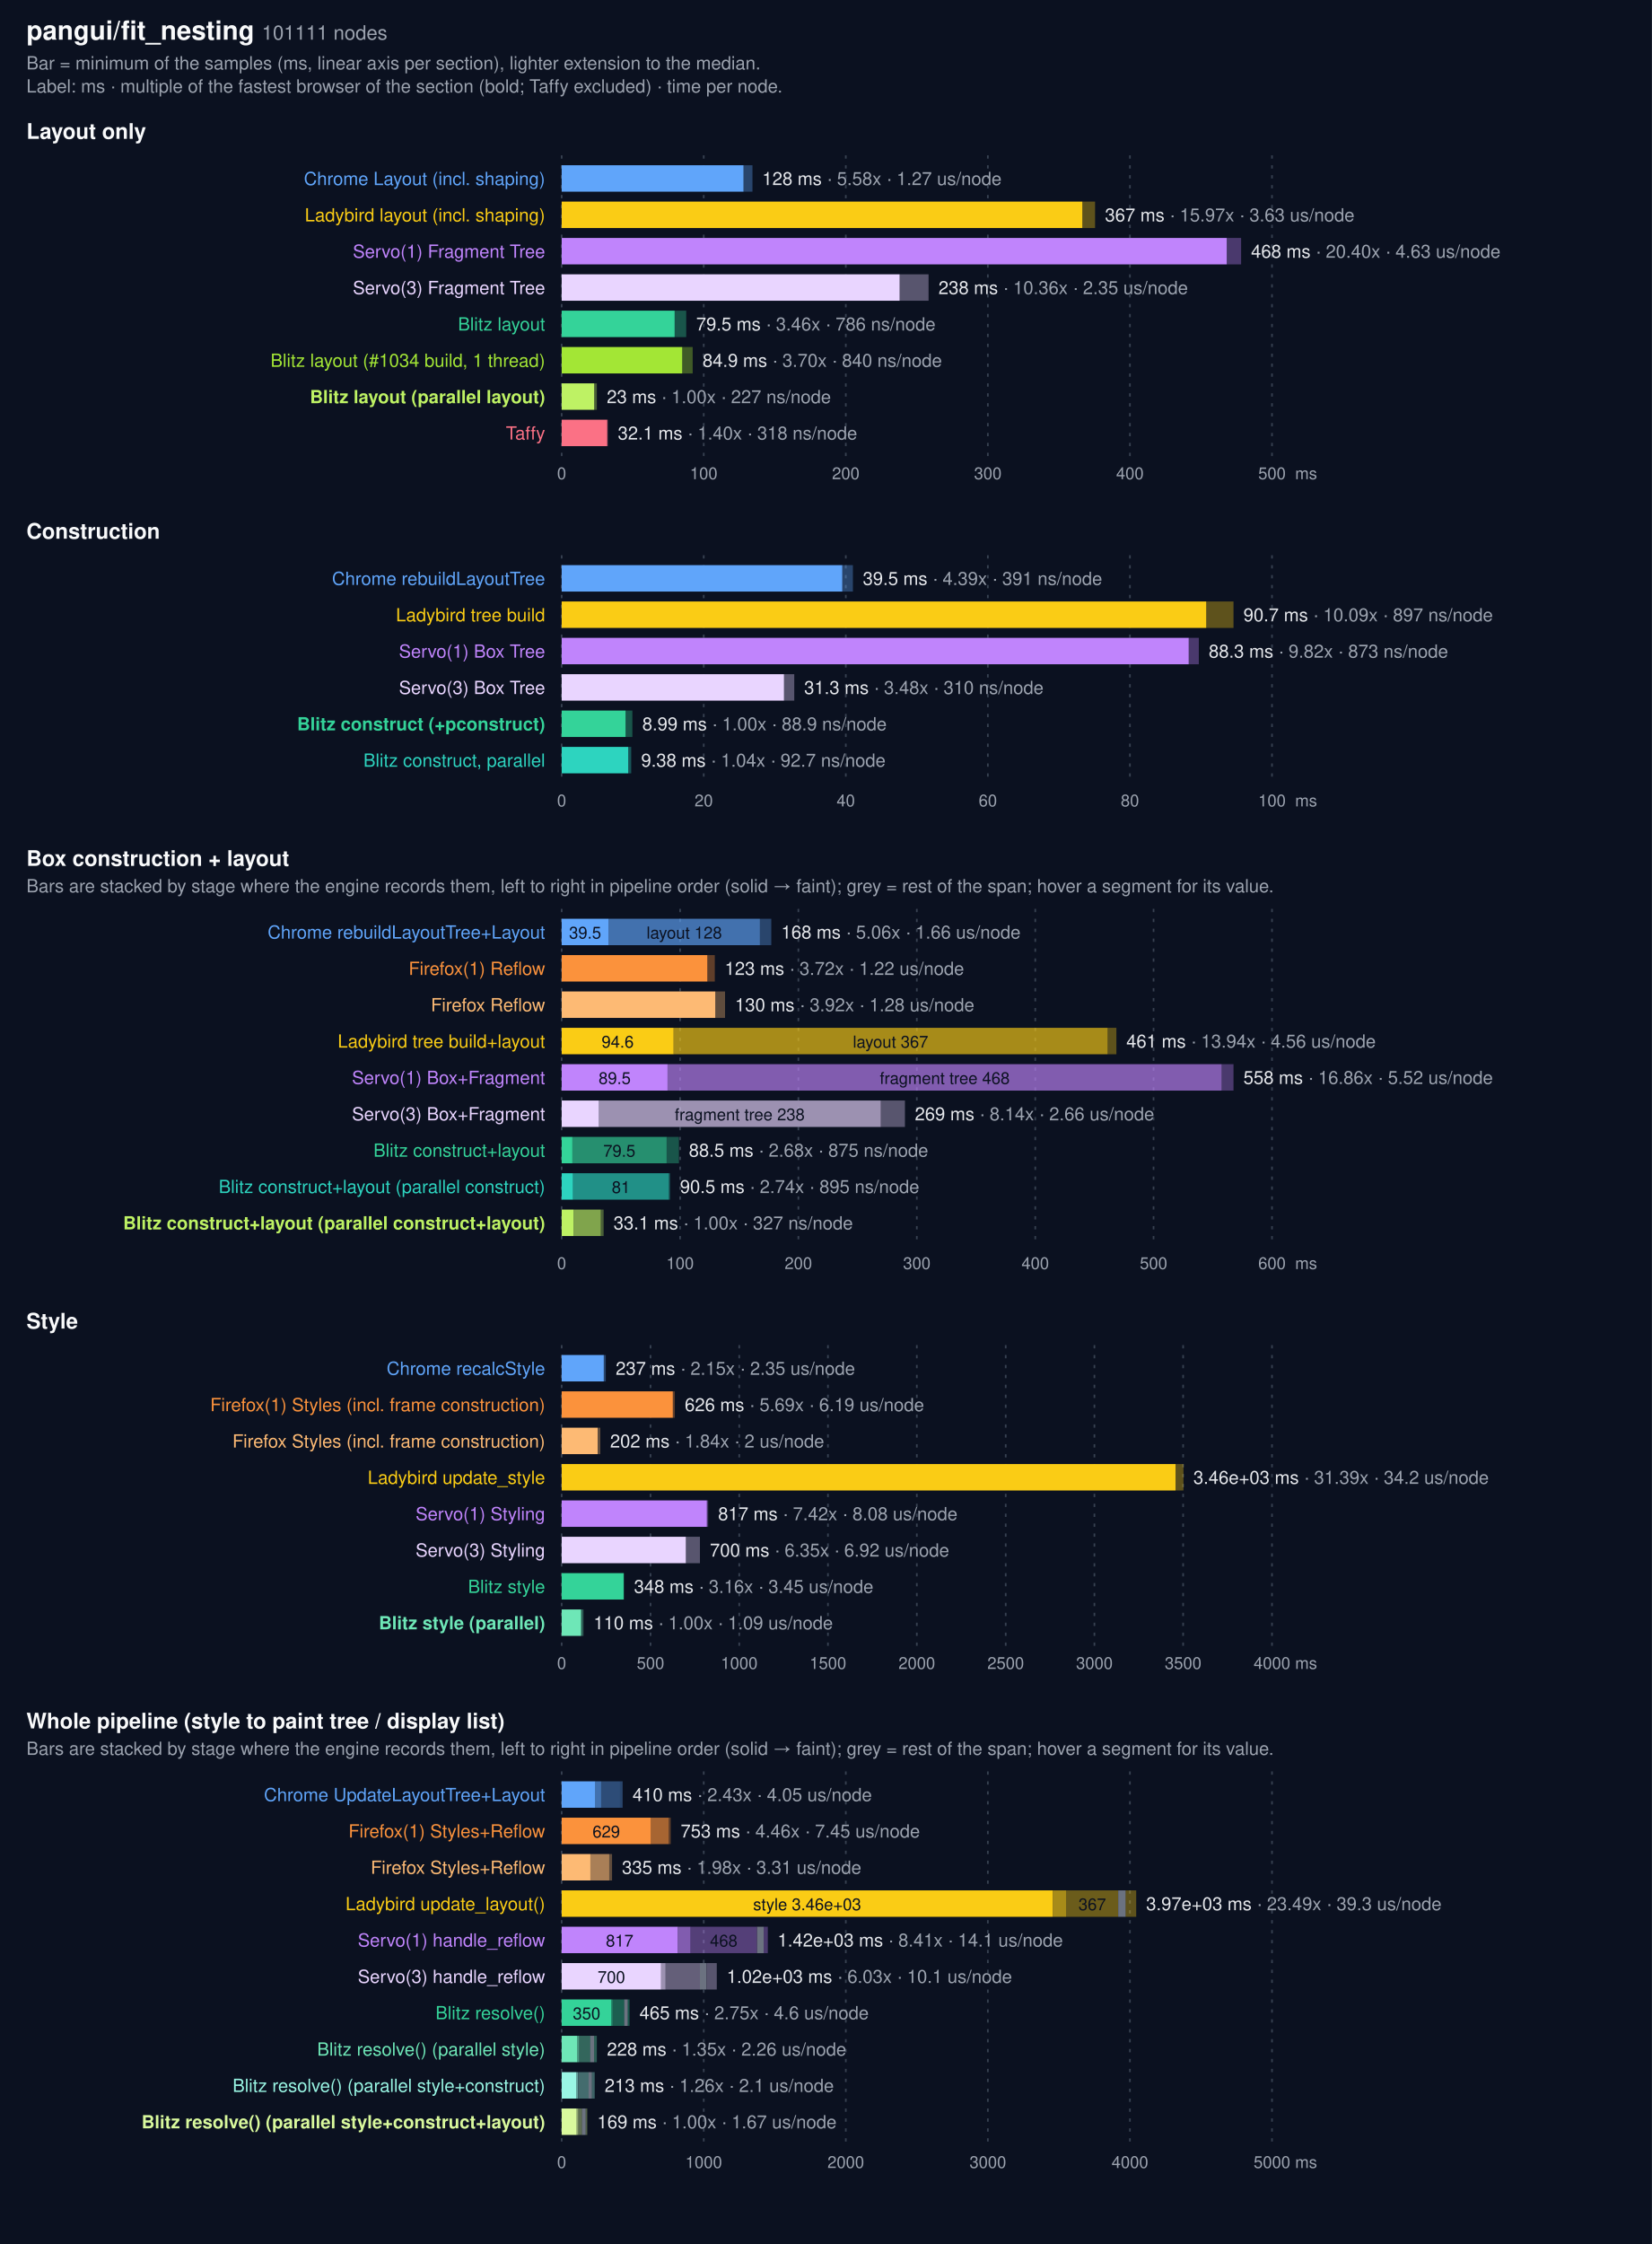
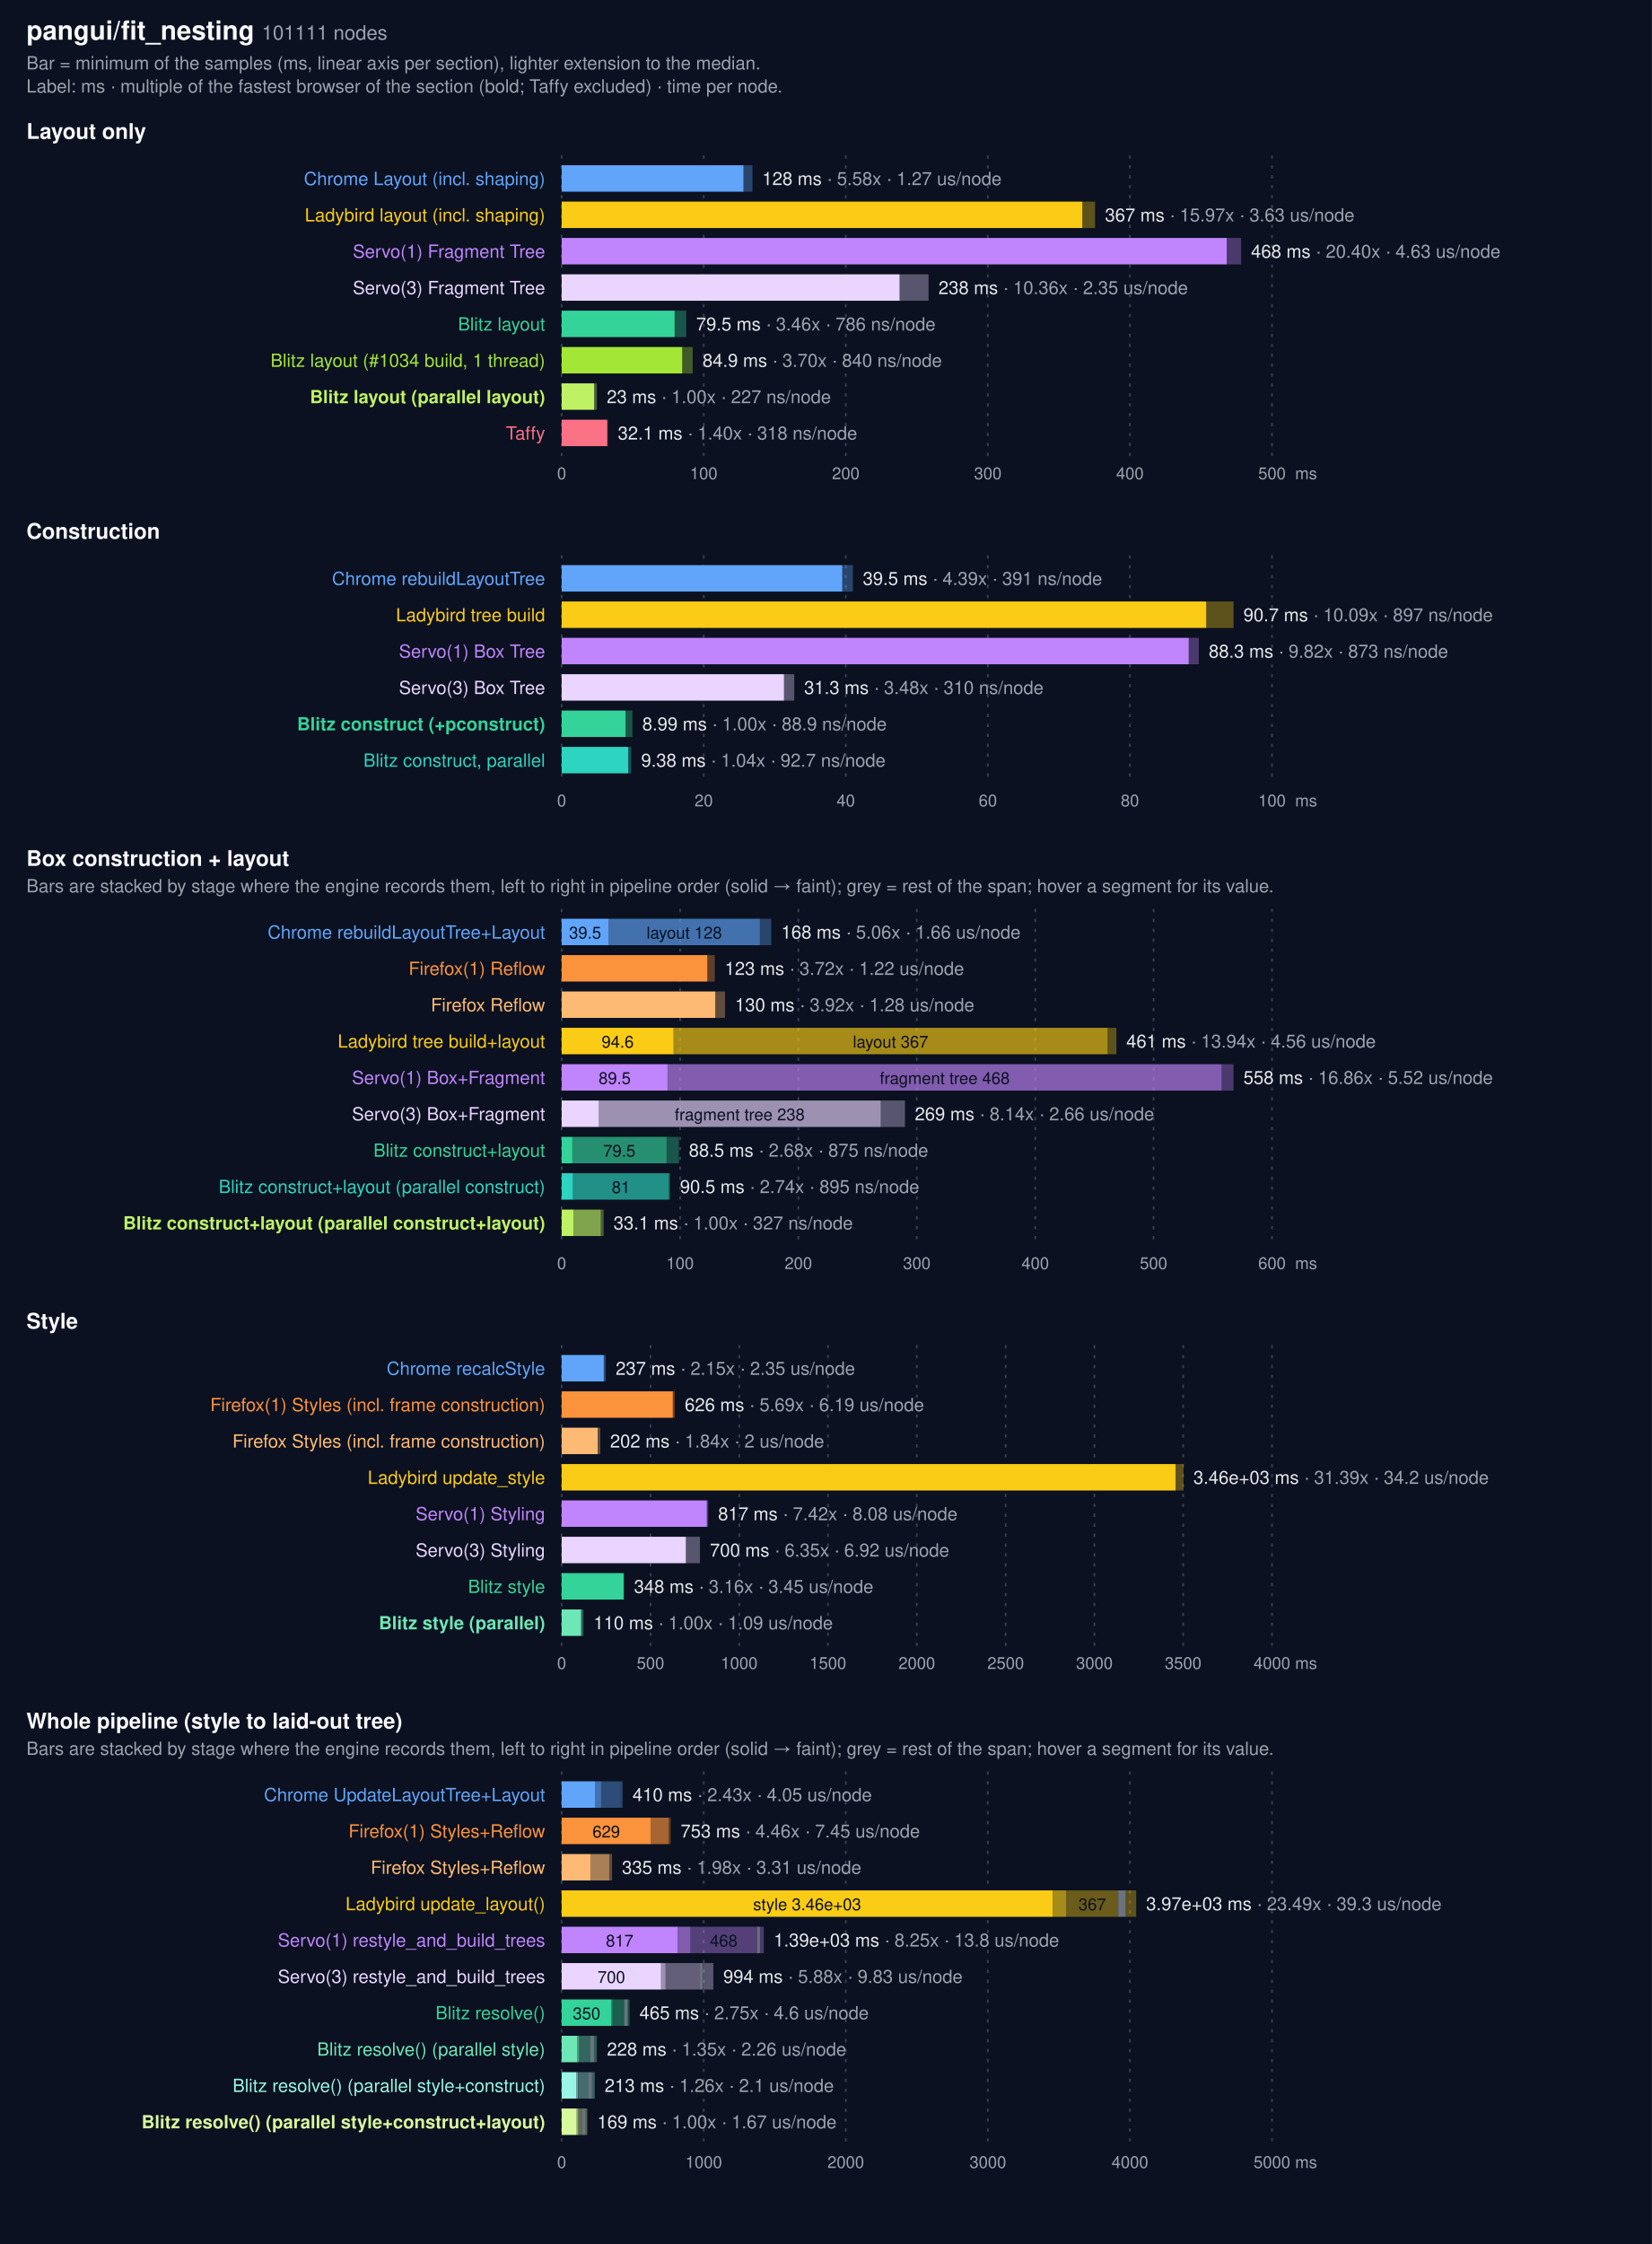
<svg xmlns="http://www.w3.org/2000/svg" width="1000" height="1358" viewBox="0 0 1000 1358" font-family="system-ui, -apple-system, Segoe UI, Helvetica, Arial, sans-serif">
  <rect width="1000" height="1358" fill="#0b1120" />
  <text x="16" y="24" fill="#f9fafb" font-size="16" font-weight="600">pangui/fit_nesting <tspan fill="#9ca3af" font-size="12" font-weight="400">101111 nodes</tspan>
  </text>
  <text x="16" y="42" fill="#9ca3af" font-size="11">Bar = minimum of the samples (ms, linear axis per section), lighter extension to the median.</text>
  <text x="16" y="56" fill="#9ca3af" font-size="11">Label: ms · multiple of the fastest browser of the section (bold; Taffy excluded) · time per node.</text>
  <text x="16" y="84" fill="#f9fafb" font-size="13" font-weight="600">Layout only</text>
  <line x1="340.0" x2="340.0" y1="94" y2="276" stroke="#374151" stroke-dasharray="2 4" />
  <text x="340.0" y="290" fill="#9ca3af" font-size="10" text-anchor="middle">0</text>
  <line x1="426.0" x2="426.0" y1="94" y2="276" stroke="#374151" stroke-dasharray="2 4" />
  <text x="426.0" y="290" fill="#9ca3af" font-size="10" text-anchor="middle">100</text>
  <line x1="512.0" x2="512.0" y1="94" y2="276" stroke="#374151" stroke-dasharray="2 4" />
  <text x="512.0" y="290" fill="#9ca3af" font-size="10" text-anchor="middle">200</text>
  <line x1="598.0" x2="598.0" y1="94" y2="276" stroke="#374151" stroke-dasharray="2 4" />
  <text x="598.0" y="290" fill="#9ca3af" font-size="10" text-anchor="middle">300</text>
  <line x1="684.0" x2="684.0" y1="94" y2="276" stroke="#374151" stroke-dasharray="2 4" />
  <text x="684.0" y="290" fill="#9ca3af" font-size="10" text-anchor="middle">400</text>
  <line x1="770.0" x2="770.0" y1="94" y2="276" stroke="#374151" stroke-dasharray="2 4" />
  <text x="770.0" y="290" fill="#9ca3af" font-size="10" text-anchor="middle">500</text>
  <text x="784" y="290" fill="#9ca3af" font-size="10">ms</text>
  <text x="330" y="112" fill="#60a5fa" font-size="11" text-anchor="end">Chrome Layout (incl. shaping)</text>
  <rect x="340" y="100" width="110.1" height="16" fill="#60a5fa" />
  <rect x="450.1" y="100" width="5.4" height="16" fill="#60a5fa" opacity="0.35" />
  <text x="461.4" y="112" fill="#e5e7eb" font-size="11">128 ms <tspan fill="#9ca3af">· 5.58x · 1.27 us/node</tspan>
  </text>
  <text x="330" y="134" fill="#facc15" font-size="11" text-anchor="end">Ladybird layout (incl. shaping)</text>
  <rect x="340" y="122" width="315.2" height="16" fill="#facc15" />
  <rect x="655.2" y="122" width="7.7" height="16" fill="#facc15" opacity="0.35" />
  <text x="668.9" y="134" fill="#e5e7eb" font-size="11">367 ms <tspan fill="#9ca3af">· 15.97x · 3.63 us/node</tspan>
  </text>
  <text x="330" y="156" fill="#c084fc" font-size="11" text-anchor="end">Servo(1) Fragment Tree</text>
  <rect x="340" y="144" width="402.6" height="16" fill="#c084fc" />
  <rect x="742.6" y="144" width="8.7" height="16" fill="#c084fc" opacity="0.35" />
  <text x="757.3" y="156" fill="#e5e7eb" font-size="11">468 ms <tspan fill="#9ca3af">· 20.40x · 4.63 us/node</tspan>
  </text>
  <text x="330" y="178" fill="#e9d5ff" font-size="11" text-anchor="end">Servo(3) Fragment Tree</text>
  <rect x="340" y="166" width="204.6" height="16" fill="#e9d5ff" />
  <rect x="544.6" y="166" width="17.5" height="16" fill="#e9d5ff" opacity="0.35" />
  <text x="568.1" y="178" fill="#e5e7eb" font-size="11">238 ms <tspan fill="#9ca3af">· 10.36x · 2.35 us/node</tspan>
  </text>
  <text x="330" y="200" fill="#34d399" font-size="11" text-anchor="end">Blitz layout</text>
  <rect x="340" y="188" width="68.4" height="16" fill="#34d399" />
  <rect x="408.4" y="188" width="7.0" height="16" fill="#34d399" opacity="0.35" />
  <text x="421.4" y="200" fill="#e5e7eb" font-size="11">79.5 ms <tspan fill="#9ca3af">· 3.46x · 786 ns/node</tspan>
  </text>
  <text x="330" y="222" fill="#a3e635" font-size="11" text-anchor="end">Blitz layout (#1034 build, 1 thread)</text>
  <rect x="340" y="210" width="73.0" height="16" fill="#a3e635" />
  <rect x="413.0" y="210" width="6.3" height="16" fill="#a3e635" opacity="0.35" />
  <text x="425.3" y="222" fill="#e5e7eb" font-size="11">84.9 ms <tspan fill="#9ca3af">· 3.70x · 840 ns/node</tspan>
  </text>
  <text x="330" y="244" fill="#bef264" font-size="11" text-anchor="end" font-weight="700">Blitz layout (parallel layout)</text>
  <rect x="340" y="232" width="19.7" height="16" fill="#bef264" />
  <rect x="359.7" y="232" width="1.6" height="16" fill="#bef264" opacity="0.35" />
  <text x="367.3" y="244" fill="#e5e7eb" font-size="11">23 ms <tspan fill="#9ca3af">· 1.00x · 227 ns/node</tspan>
  </text>
  <text x="330" y="266" fill="#fb7185" font-size="11" text-anchor="end">Taffy</text>
  <rect x="340" y="254" width="27.6" height="16" fill="#fb7185" />
  <rect x="367.6" y="254" width="0.4" height="16" fill="#fb7185" opacity="0.35" />
  <text x="374.0" y="266" fill="#e5e7eb" font-size="11">32.1 ms <tspan fill="#9ca3af">· 1.40x · 318 ns/node</tspan>
  </text>
  <text x="16" y="326" fill="#f9fafb" font-size="13" font-weight="600">Construction</text>
  <line x1="340.0" x2="340.0" y1="336" y2="474" stroke="#374151" stroke-dasharray="2 4" />
  <text x="340.0" y="488" fill="#9ca3af" font-size="10" text-anchor="middle">0</text>
  <line x1="426.0" x2="426.0" y1="336" y2="474" stroke="#374151" stroke-dasharray="2 4" />
  <text x="426.0" y="488" fill="#9ca3af" font-size="10" text-anchor="middle">20</text>
  <line x1="512.0" x2="512.0" y1="336" y2="474" stroke="#374151" stroke-dasharray="2 4" />
  <text x="512.0" y="488" fill="#9ca3af" font-size="10" text-anchor="middle">40</text>
  <line x1="598.0" x2="598.0" y1="336" y2="474" stroke="#374151" stroke-dasharray="2 4" />
  <text x="598.0" y="488" fill="#9ca3af" font-size="10" text-anchor="middle">60</text>
  <line x1="684.0" x2="684.0" y1="336" y2="474" stroke="#374151" stroke-dasharray="2 4" />
  <text x="684.0" y="488" fill="#9ca3af" font-size="10" text-anchor="middle">80</text>
  <line x1="770.0" x2="770.0" y1="336" y2="474" stroke="#374151" stroke-dasharray="2 4" />
  <text x="770.0" y="488" fill="#9ca3af" font-size="10" text-anchor="middle">100</text>
  <text x="784" y="488" fill="#9ca3af" font-size="10">ms</text>
  <text x="330" y="354" fill="#60a5fa" font-size="11" text-anchor="end">Chrome rebuildLayoutTree</text>
  <rect x="340" y="342" width="169.9" height="16" fill="#60a5fa" />
  <rect x="509.9" y="342" width="6.4" height="16" fill="#60a5fa" opacity="0.35" />
  <text x="522.3" y="354" fill="#e5e7eb" font-size="11">39.5 ms <tspan fill="#9ca3af">· 4.39x · 391 ns/node</tspan>
  </text>
  <text x="330" y="376" fill="#facc15" font-size="11" text-anchor="end">Ladybird tree build</text>
  <rect x="340" y="364" width="390.2" height="16" fill="#facc15" />
  <rect x="730.2" y="364" width="16.5" height="16" fill="#facc15" opacity="0.35" />
  <text x="752.7" y="376" fill="#e5e7eb" font-size="11">90.7 ms <tspan fill="#9ca3af">· 10.09x · 897 ns/node</tspan>
  </text>
  <text x="330" y="398" fill="#c084fc" font-size="11" text-anchor="end">Servo(1) Box Tree</text>
  <rect x="340" y="386" width="379.6" height="16" fill="#c084fc" />
  <rect x="719.6" y="386" width="6.1" height="16" fill="#c084fc" opacity="0.35" />
  <text x="731.7" y="398" fill="#e5e7eb" font-size="11">88.3 ms <tspan fill="#9ca3af">· 9.82x · 873 ns/node</tspan>
  </text>
  <text x="330" y="420" fill="#e9d5ff" font-size="11" text-anchor="end">Servo(3) Box Tree</text>
  <rect x="340" y="408" width="134.6" height="16" fill="#e9d5ff" />
  <rect x="474.6" y="408" width="6.2" height="16" fill="#e9d5ff" opacity="0.35" />
  <text x="486.8" y="420" fill="#e5e7eb" font-size="11">31.3 ms <tspan fill="#9ca3af">· 3.48x · 310 ns/node</tspan>
  </text>
  <text x="330" y="442" fill="#34d399" font-size="11" text-anchor="end" font-weight="700">Blitz construct (+pconstruct)</text>
  <rect x="340" y="430" width="38.7" height="16" fill="#34d399" />
  <rect x="378.7" y="430" width="4.1" height="16" fill="#34d399" opacity="0.35" />
  <text x="388.8" y="442" fill="#e5e7eb" font-size="11">8.99 ms <tspan fill="#9ca3af">· 1.00x · 88.9 ns/node</tspan>
  </text>
  <text x="330" y="464" fill="#2dd4bf" font-size="11" text-anchor="end">Blitz construct, parallel</text>
  <rect x="340" y="452" width="40.3" height="16" fill="#2dd4bf" />
  <rect x="380.3" y="452" width="1.8" height="16" fill="#2dd4bf" opacity="0.35" />
  <text x="388.1" y="464" fill="#e5e7eb" font-size="11">9.38 ms <tspan fill="#9ca3af">· 1.04x · 92.7 ns/node</tspan>
  </text>
  <text x="16" y="524" fill="#f9fafb" font-size="13" font-weight="600">Box construction + layout</text>
  <text x="16" y="540" fill="#9ca3af" font-size="11">Bars are stacked by stage where the engine records them, left to right in pipeline order (solid → faint); grey = rest of the span; hover a segment for its value.</text>
  <line x1="340.0" x2="340.0" y1="550" y2="754" stroke="#374151" stroke-dasharray="2 4" />
  <text x="340.0" y="768" fill="#9ca3af" font-size="10" text-anchor="middle">0</text>
  <line x1="411.7" x2="411.7" y1="550" y2="754" stroke="#374151" stroke-dasharray="2 4" />
  <text x="411.7" y="768" fill="#9ca3af" font-size="10" text-anchor="middle">100</text>
  <line x1="483.3" x2="483.3" y1="550" y2="754" stroke="#374151" stroke-dasharray="2 4" />
  <text x="483.3" y="768" fill="#9ca3af" font-size="10" text-anchor="middle">200</text>
  <line x1="555.0" x2="555.0" y1="550" y2="754" stroke="#374151" stroke-dasharray="2 4" />
  <text x="555.0" y="768" fill="#9ca3af" font-size="10" text-anchor="middle">300</text>
  <line x1="626.7" x2="626.7" y1="550" y2="754" stroke="#374151" stroke-dasharray="2 4" />
  <text x="626.7" y="768" fill="#9ca3af" font-size="10" text-anchor="middle">400</text>
  <line x1="698.3" x2="698.3" y1="550" y2="754" stroke="#374151" stroke-dasharray="2 4" />
  <text x="698.3" y="768" fill="#9ca3af" font-size="10" text-anchor="middle">500</text>
  <line x1="770.0" x2="770.0" y1="550" y2="754" stroke="#374151" stroke-dasharray="2 4" />
  <text x="770.0" y="768" fill="#9ca3af" font-size="10" text-anchor="middle">600</text>
  <text x="784" y="768" fill="#9ca3af" font-size="10">ms</text>
  <text x="330" y="568" fill="#60a5fa" font-size="11" text-anchor="end">Chrome rebuildLayoutTree+Layout</text>
  <rect x="340.0" y="556" width="28.3" height="16" fill="#60a5fa" opacity="1.0" />
  <text x="354.2" y="568" fill="#0b1120" font-size="10" text-anchor="middle">39.5</text>
  <rect x="368.3" y="556" width="91.7" height="16" fill="#60a5fa" opacity="0.65" />
  <text x="414.2" y="568" fill="#0b1120" font-size="10" text-anchor="middle">layout 128</text>
  <rect x="460.0" y="556" width="6.9" height="16" fill="#60a5fa" opacity="0.35" />
  <text x="472.9" y="568" fill="#e5e7eb" font-size="11">168 ms <tspan fill="#9ca3af">· 5.06x · 1.66 us/node</tspan>
  </text>
  <text x="330" y="590" fill="#fb923c" font-size="11" text-anchor="end">Firefox(1) Reflow</text>
  <rect x="340" y="578" width="88.2" height="16" fill="#fb923c" />
  <rect x="428.2" y="578" width="4.5" height="16" fill="#fb923c" opacity="0.35" />
  <text x="438.7" y="590" fill="#e5e7eb" font-size="11">123 ms <tspan fill="#9ca3af">· 3.72x · 1.22 us/node</tspan>
  </text>
  <text x="330" y="612" fill="#fdba74" font-size="11" text-anchor="end">Firefox Reflow</text>
  <rect x="340" y="600" width="93.0" height="16" fill="#fdba74" />
  <rect x="433.0" y="600" width="5.9" height="16" fill="#fdba74" opacity="0.35" />
  <text x="444.9" y="612" fill="#e5e7eb" font-size="11">130 ms <tspan fill="#9ca3af">· 3.92x · 1.28 us/node</tspan>
  </text>
  <text x="330" y="634" fill="#facc15" font-size="11" text-anchor="end">Ladybird tree build+layout</text>
  <rect x="340.0" y="622" width="67.8" height="16" fill="#facc15" opacity="1.0" />
  <text x="373.9" y="634" fill="#0b1120" font-size="10" text-anchor="middle">94.6</text>
  <rect x="407.8" y="622" width="262.7" height="16" fill="#facc15" opacity="0.65" />
  <text x="539.1" y="634" fill="#0b1120" font-size="10" text-anchor="middle">layout 367</text>
  <rect x="670.5" y="622" width="5.3" height="16" fill="#facc15" opacity="0.35" />
  <text x="681.8" y="634" fill="#e5e7eb" font-size="11">461 ms <tspan fill="#9ca3af">· 13.94x · 4.56 us/node</tspan>
  </text>
  <text x="330" y="656" fill="#c084fc" font-size="11" text-anchor="end">Servo(1) Box+Fragment</text>
  <rect x="340.0" y="644" width="64.1" height="16" fill="#c084fc" opacity="1.0" />
  <text x="372.1" y="656" fill="#0b1120" font-size="10" text-anchor="middle">89.5</text>
  <rect x="404.1" y="644" width="335.5" height="16" fill="#c084fc" opacity="0.65" />
  <text x="571.9" y="656" fill="#0b1120" font-size="10" text-anchor="middle">fragment tree 468</text>
  <rect x="739.7" y="644" width="7.0" height="16" fill="#c084fc" opacity="0.35" />
  <text x="752.7" y="656" fill="#e5e7eb" font-size="11">558 ms <tspan fill="#9ca3af">· 16.86x · 5.52 us/node</tspan>
  </text>
  <text x="330" y="678" fill="#e9d5ff" font-size="11" text-anchor="end">Servo(3) Box+Fragment</text>
  <rect x="340.0" y="666" width="22.6" height="16" fill="#e9d5ff" opacity="1.0" />
  <rect x="362.6" y="666" width="170.5" height="16" fill="#e9d5ff" opacity="0.65" />
  <text x="447.8" y="678" fill="#0b1120" font-size="10" text-anchor="middle">fragment tree 238</text>
  <rect x="533.0" y="666" width="0.0" height="16" fill="#6b7280" opacity="1.0" />
  <rect x="533.0" y="666" width="14.8" height="16" fill="#e9d5ff" opacity="0.35" />
  <text x="553.8" y="678" fill="#e5e7eb" font-size="11">269 ms <tspan fill="#9ca3af">· 8.14x · 2.66 us/node</tspan>
  </text>
  <text x="330" y="700" fill="#34d399" font-size="11" text-anchor="end">Blitz construct+layout</text>
  <rect x="340.0" y="688" width="6.5" height="16" fill="#34d399" opacity="1.0" />
  <rect x="346.5" y="688" width="57.0" height="16" fill="#34d399" opacity="0.65" />
  <text x="374.9" y="700" fill="#0b1120" font-size="10" text-anchor="middle">79.5</text>
  <rect x="403.4" y="688" width="7.6" height="16" fill="#34d399" opacity="0.35" />
  <text x="417.0" y="700" fill="#e5e7eb" font-size="11">88.5 ms <tspan fill="#9ca3af">· 2.68x · 875 ns/node</tspan>
  </text>
  <text x="330" y="722" fill="#2dd4bf" font-size="11" text-anchor="end">Blitz construct+layout (parallel construct)</text>
  <rect x="340.0" y="710" width="6.9" height="16" fill="#2dd4bf" opacity="1.0" />
  <rect x="346.9" y="710" width="58.0" height="16" fill="#2dd4bf" opacity="0.65" />
  <text x="375.9" y="722" fill="#0b1120" font-size="10" text-anchor="middle">81</text>
  <rect x="404.9" y="710" width="0.7" height="16" fill="#2dd4bf" opacity="0.35" />
  <text x="411.6" y="722" fill="#e5e7eb" font-size="11">90.5 ms <tspan fill="#9ca3af">· 2.74x · 895 ns/node</tspan>
  </text>
  <text x="330" y="744" fill="#bef264" font-size="11" text-anchor="end" font-weight="700">Blitz construct+layout (parallel construct+layout)</text>
  <rect x="340.0" y="732" width="7.3" height="16" fill="#bef264" opacity="1.0" />
  <rect x="347.3" y="732" width="16.4" height="16" fill="#bef264" opacity="0.65" />
  <rect x="363.7" y="732" width="1.7" height="16" fill="#bef264" opacity="0.35" />
  <text x="371.4" y="744" fill="#e5e7eb" font-size="11">33.1 ms <tspan fill="#9ca3af">· 1.00x · 327 ns/node</tspan>
  </text>
  <text x="16" y="804" fill="#f9fafb" font-size="13" font-weight="600">Style</text>
  <line x1="340.0" x2="340.0" y1="814" y2="996" stroke="#374151" stroke-dasharray="2 4" />
  <text x="340.0" y="1010" fill="#9ca3af" font-size="10" text-anchor="middle">0</text>
  <line x1="393.8" x2="393.8" y1="814" y2="996" stroke="#374151" stroke-dasharray="2 4" />
  <text x="393.8" y="1010" fill="#9ca3af" font-size="10" text-anchor="middle">500</text>
  <line x1="447.5" x2="447.5" y1="814" y2="996" stroke="#374151" stroke-dasharray="2 4" />
  <text x="447.5" y="1010" fill="#9ca3af" font-size="10" text-anchor="middle">1000</text>
  <line x1="501.2" x2="501.2" y1="814" y2="996" stroke="#374151" stroke-dasharray="2 4" />
  <text x="501.2" y="1010" fill="#9ca3af" font-size="10" text-anchor="middle">1500</text>
  <line x1="555.0" x2="555.0" y1="814" y2="996" stroke="#374151" stroke-dasharray="2 4" />
  <text x="555.0" y="1010" fill="#9ca3af" font-size="10" text-anchor="middle">2000</text>
  <line x1="608.8" x2="608.8" y1="814" y2="996" stroke="#374151" stroke-dasharray="2 4" />
  <text x="608.8" y="1010" fill="#9ca3af" font-size="10" text-anchor="middle">2500</text>
  <line x1="662.5" x2="662.5" y1="814" y2="996" stroke="#374151" stroke-dasharray="2 4" />
  <text x="662.5" y="1010" fill="#9ca3af" font-size="10" text-anchor="middle">3000</text>
  <line x1="716.2" x2="716.2" y1="814" y2="996" stroke="#374151" stroke-dasharray="2 4" />
  <text x="716.2" y="1010" fill="#9ca3af" font-size="10" text-anchor="middle">3500</text>
  <line x1="770.0" x2="770.0" y1="814" y2="996" stroke="#374151" stroke-dasharray="2 4" />
  <text x="770.0" y="1010" fill="#9ca3af" font-size="10" text-anchor="middle">4000</text>
  <text x="784" y="1010" fill="#9ca3af" font-size="10">ms</text>
  <text x="330" y="832" fill="#60a5fa" font-size="11" text-anchor="end">Chrome recalcStyle</text>
  <rect x="340" y="820" width="25.5" height="16" fill="#60a5fa" />
  <rect x="365.5" y="820" width="1.2" height="16" fill="#60a5fa" opacity="0.35" />
  <text x="372.7" y="832" fill="#e5e7eb" font-size="11">237 ms <tspan fill="#9ca3af">· 2.15x · 2.35 us/node</tspan>
  </text>
  <text x="330" y="854" fill="#fb923c" font-size="11" text-anchor="end">Firefox(1) Styles (incl. frame construction)</text>
  <rect x="340" y="842" width="67.3" height="16" fill="#fb923c" />
  <rect x="407.3" y="842" width="1.2" height="16" fill="#fb923c" opacity="0.35" />
  <text x="414.5" y="854" fill="#e5e7eb" font-size="11">626 ms <tspan fill="#9ca3af">· 5.69x · 6.19 us/node</tspan>
  </text>
  <text x="330" y="876" fill="#fdba74" font-size="11" text-anchor="end">Firefox Styles (incl. frame construction)</text>
  <rect x="340" y="864" width="21.8" height="16" fill="#fdba74" />
  <rect x="361.8" y="864" width="1.6" height="16" fill="#fdba74" opacity="0.35" />
  <text x="369.3" y="876" fill="#e5e7eb" font-size="11">202 ms <tspan fill="#9ca3af">· 1.84x · 2 us/node</tspan>
  </text>
  <text x="330" y="898" fill="#facc15" font-size="11" text-anchor="end">Ladybird update_style</text>
  <rect x="340" y="886" width="371.6" height="16" fill="#facc15" />
  <rect x="711.6" y="886" width="4.8" height="16" fill="#facc15" opacity="0.35" />
  <text x="722.4" y="898" fill="#e5e7eb" font-size="11">3.46e+03 ms <tspan fill="#9ca3af">· 31.39x · 34.2 us/node</tspan>
  </text>
  <text x="330" y="920" fill="#c084fc" font-size="11" text-anchor="end">Servo(1) Styling</text>
  <rect x="340" y="908" width="87.9" height="16" fill="#c084fc" />
  <rect x="427.9" y="908" width="0.8" height="16" fill="#c084fc" opacity="0.35" />
  <text x="434.7" y="920" fill="#e5e7eb" font-size="11">817 ms <tspan fill="#9ca3af">· 7.42x · 8.08 us/node</tspan>
  </text>
  <text x="330" y="942" fill="#e9d5ff" font-size="11" text-anchor="end">Servo(3) Styling</text>
  <rect x="340" y="930" width="75.2" height="16" fill="#e9d5ff" />
  <rect x="415.2" y="930" width="8.5" height="16" fill="#e9d5ff" opacity="0.35" />
  <text x="429.7" y="942" fill="#e5e7eb" font-size="11">700 ms <tspan fill="#9ca3af">· 6.35x · 6.92 us/node</tspan>
  </text>
  <text x="330" y="964" fill="#34d399" font-size="11" text-anchor="end">Blitz style</text>
  <rect x="340" y="952" width="37.5" height="16" fill="#34d399" />
  <rect x="377.5" y="952" width="0.3" height="16" fill="#34d399" opacity="0.35" />
  <text x="383.8" y="964" fill="#e5e7eb" font-size="11">348 ms <tspan fill="#9ca3af">· 3.16x · 3.45 us/node</tspan>
  </text>
  <text x="330" y="986" fill="#6ee7b7" font-size="11" text-anchor="end" font-weight="700">Blitz style (parallel)</text>
  <rect x="340" y="974" width="11.8" height="16" fill="#6ee7b7" />
  <rect x="351.8" y="974" width="1.4" height="16" fill="#6ee7b7" opacity="0.35" />
  <text x="359.3" y="986" fill="#e5e7eb" font-size="11">110 ms <tspan fill="#9ca3af">· 1.00x · 1.09 us/node</tspan>
  </text>
-   <text x="16" y="1046" fill="#f9fafb" font-size="13" font-weight="600">Whole pipeline (style to paint tree / display list)</text>
+   <text x="16" y="1046" fill="#f9fafb" font-size="13" font-weight="600">Whole pipeline (style to laid-out tree)</text>
  <text x="16" y="1062" fill="#9ca3af" font-size="11">Bars are stacked by stage where the engine records them, left to right in pipeline order (solid → faint); grey = rest of the span; hover a segment for its value.</text>
  <line x1="340.0" x2="340.0" y1="1072" y2="1298" stroke="#374151" stroke-dasharray="2 4" />
  <text x="340.0" y="1312" fill="#9ca3af" font-size="10" text-anchor="middle">0</text>
  <line x1="426.0" x2="426.0" y1="1072" y2="1298" stroke="#374151" stroke-dasharray="2 4" />
  <text x="426.0" y="1312" fill="#9ca3af" font-size="10" text-anchor="middle">1000</text>
  <line x1="512.0" x2="512.0" y1="1072" y2="1298" stroke="#374151" stroke-dasharray="2 4" />
  <text x="512.0" y="1312" fill="#9ca3af" font-size="10" text-anchor="middle">2000</text>
  <line x1="598.0" x2="598.0" y1="1072" y2="1298" stroke="#374151" stroke-dasharray="2 4" />
  <text x="598.0" y="1312" fill="#9ca3af" font-size="10" text-anchor="middle">3000</text>
  <line x1="684.0" x2="684.0" y1="1072" y2="1298" stroke="#374151" stroke-dasharray="2 4" />
  <text x="684.0" y="1312" fill="#9ca3af" font-size="10" text-anchor="middle">4000</text>
  <line x1="770.0" x2="770.0" y1="1072" y2="1298" stroke="#374151" stroke-dasharray="2 4" />
  <text x="770.0" y="1312" fill="#9ca3af" font-size="10" text-anchor="middle">5000</text>
  <text x="784" y="1312" fill="#9ca3af" font-size="10">ms</text>
  <text x="330" y="1090" fill="#60a5fa" font-size="11" text-anchor="end">Chrome UpdateLayoutTree+Layout</text>
  <rect x="340.0" y="1078" width="20.4" height="16" fill="#60a5fa" opacity="1.0" />
  <rect x="360.4" y="1078" width="3.5" height="16" fill="#60a5fa" opacity="0.65" />
  <rect x="363.9" y="1078" width="11.4" height="16" fill="#60a5fa" opacity="0.4" />
  <rect x="375.3" y="1078" width="0.0" height="16" fill="#6b7280" opacity="1.0" />
  <rect x="375.3" y="1078" width="1.6" height="16" fill="#60a5fa" opacity="0.35" />
  <text x="382.9" y="1090" fill="#e5e7eb" font-size="11">410 ms <tspan fill="#9ca3af">· 2.43x · 4.05 us/node</tspan>
  </text>
  <text x="330" y="1112" fill="#fb923c" font-size="11" text-anchor="end">Firefox(1) Styles+Reflow</text>
  <rect x="340.0" y="1100" width="54.1" height="16" fill="#fb923c" opacity="1.0" />
  <text x="367.0" y="1112" fill="#0b1120" font-size="10" text-anchor="middle">629</text>
  <rect x="394.1" y="1100" width="10.7" height="16" fill="#fb923c" opacity="0.65" />
  <rect x="404.8" y="1100" width="1.2" height="16" fill="#fb923c" opacity="0.35" />
  <text x="412.0" y="1112" fill="#e5e7eb" font-size="11">753 ms <tspan fill="#9ca3af">· 4.46x · 7.45 us/node</tspan>
  </text>
  <text x="330" y="1134" fill="#fdba74" font-size="11" text-anchor="end">Firefox Styles+Reflow</text>
  <rect x="340.0" y="1122" width="17.4" height="16" fill="#fdba74" opacity="1.0" />
  <rect x="357.4" y="1122" width="11.4" height="16" fill="#fdba74" opacity="0.65" />
  <rect x="368.8" y="1122" width="0.0" height="16" fill="#6b7280" opacity="1.0" />
  <rect x="368.8" y="1122" width="1.7" height="16" fill="#fdba74" opacity="0.35" />
  <text x="376.5" y="1134" fill="#e5e7eb" font-size="11">335 ms <tspan fill="#9ca3af">· 1.98x · 3.31 us/node</tspan>
  </text>
  <text x="330" y="1156" fill="#facc15" font-size="11" text-anchor="end">Ladybird update_layout()</text>
  <rect x="340.0" y="1144" width="297.3" height="16" fill="#facc15" opacity="1.0" />
  <text x="488.6" y="1156" fill="#0b1120" font-size="10" text-anchor="middle">style 3.46e+03</text>
  <rect x="637.3" y="1144" width="8.1" height="16" fill="#facc15" opacity="0.65" />
  <rect x="645.4" y="1144" width="31.5" height="16" fill="#facc15" opacity="0.4" />
  <text x="661.2" y="1156" fill="#0b1120" font-size="10" text-anchor="middle">367</text>
  <rect x="676.9" y="1144" width="4.5" height="16" fill="#6b7280" opacity="1.0" />
  <rect x="681.4" y="1144" width="6.4" height="16" fill="#facc15" opacity="0.35" />
  <text x="693.8" y="1156" fill="#e5e7eb" font-size="11">3.97e+03 ms <tspan fill="#9ca3af">· 23.49x · 39.3 us/node</tspan>
  </text>
-   <text x="330" y="1178" fill="#c084fc" font-size="11" text-anchor="end">Servo(1) handle_reflow</text>
+   <text x="330" y="1178" fill="#c084fc" font-size="11" text-anchor="end">Servo(1) restyle_and_build_trees</text>
  <rect x="340.0" y="1166" width="70.3" height="16" fill="#c084fc" opacity="1.0" />
  <text x="375.1" y="1178" fill="#0b1120" font-size="10" text-anchor="middle">817</text>
  <rect x="410.3" y="1166" width="7.7" height="16" fill="#c084fc" opacity="0.65" />
  <rect x="418.0" y="1166" width="40.3" height="16" fill="#c084fc" opacity="0.4" />
  <text x="438.1" y="1178" fill="#0b1120" font-size="10" text-anchor="middle">468</text>
-   <rect x="458.3" y="1166" width="4.0" height="16" fill="#6b7280" opacity="1.0" />
-   <rect x="462.3" y="1166" width="2.5" height="16" fill="#c084fc" opacity="0.35" />
-   <text x="470.7" y="1178" fill="#e5e7eb" font-size="11">1.42e+03 ms <tspan fill="#9ca3af">· 8.41x · 14.1 us/node</tspan>
-   </text>
-   <text x="330" y="1200" fill="#e9d5ff" font-size="11" text-anchor="end">Servo(3) handle_reflow</text>
+   <rect x="458.3" y="1166" width="1.7" height="16" fill="#6b7280" opacity="1.0" />
+   <rect x="460.0" y="1166" width="2.4" height="16" fill="#c084fc" opacity="0.35" />
+   <text x="468.4" y="1178" fill="#e5e7eb" font-size="11">1.39e+03 ms <tspan fill="#9ca3af">· 8.25x · 13.8 us/node</tspan>
+   </text>
+   <text x="330" y="1200" fill="#e9d5ff" font-size="11" text-anchor="end">Servo(3) restyle_and_build_trees</text>
  <rect x="340.0" y="1188" width="60.2" height="16" fill="#e9d5ff" opacity="1.0" />
  <text x="370.1" y="1200" fill="#0b1120" font-size="10" text-anchor="middle">700</text>
  <rect x="400.2" y="1188" width="2.7" height="16" fill="#e9d5ff" opacity="0.65" />
  <rect x="402.9" y="1188" width="20.9" height="16" fill="#e9d5ff" opacity="0.4" />
-   <rect x="423.7" y="1188" width="3.9" height="16" fill="#6b7280" opacity="1.0" />
-   <rect x="427.7" y="1188" width="6.2" height="16" fill="#e9d5ff" opacity="0.35" />
-   <text x="439.9" y="1200" fill="#e5e7eb" font-size="11">1.02e+03 ms <tspan fill="#9ca3af">· 6.03x · 10.1 us/node</tspan>
+   <rect x="423.7" y="1188" width="1.7" height="16" fill="#6b7280" opacity="1.0" />
+   <rect x="425.5" y="1188" width="6.3" height="16" fill="#e9d5ff" opacity="0.35" />
+   <text x="437.8" y="1200" fill="#e5e7eb" font-size="11">994 ms <tspan fill="#9ca3af">· 5.88x · 9.83 us/node</tspan>
  </text>
  <text x="330" y="1222" fill="#34d399" font-size="11" text-anchor="end">Blitz resolve()</text>
  <rect x="340.0" y="1210" width="30.1" height="16" fill="#34d399" opacity="1.0" />
  <text x="355.1" y="1222" fill="#0b1120" font-size="10" text-anchor="middle">350</text>
  <rect x="370.1" y="1210" width="0.8" height="16" fill="#34d399" opacity="0.65" />
  <rect x="371.0" y="1210" width="7.0" height="16" fill="#34d399" opacity="0.4" />
  <rect x="377.9" y="1210" width="2.1" height="16" fill="#6b7280" opacity="1.0" />
  <rect x="380.0" y="1210" width="1.1" height="16" fill="#34d399" opacity="0.35" />
  <text x="387.1" y="1222" fill="#e5e7eb" font-size="11">465 ms <tspan fill="#9ca3af">· 2.75x · 4.6 us/node</tspan>
  </text>
  <text x="330" y="1244" fill="#6ee7b7" font-size="11" text-anchor="end">Blitz resolve() (parallel style)</text>
  <rect x="340.0" y="1232" width="9.5" height="16" fill="#6ee7b7" opacity="1.0" />
  <rect x="349.5" y="1232" width="1.1" height="16" fill="#6ee7b7" opacity="0.65" />
  <rect x="350.6" y="1232" width="6.8" height="16" fill="#6ee7b7" opacity="0.4" />
  <rect x="357.3" y="1232" width="2.3" height="16" fill="#6b7280" opacity="1.0" />
  <rect x="359.6" y="1232" width="1.7" height="16" fill="#6ee7b7" opacity="0.35" />
  <text x="367.4" y="1244" fill="#e5e7eb" font-size="11">228 ms <tspan fill="#9ca3af">· 1.35x · 2.26 us/node</tspan>
  </text>
  <text x="330" y="1266" fill="#99f6e4" font-size="11" text-anchor="end">Blitz resolve() (parallel style+construct)</text>
  <rect x="340.0" y="1254" width="8.8" height="16" fill="#99f6e4" opacity="1.0" />
  <rect x="348.8" y="1254" width="1.0" height="16" fill="#99f6e4" opacity="0.65" />
  <rect x="349.9" y="1254" width="6.5" height="16" fill="#99f6e4" opacity="0.4" />
  <rect x="356.3" y="1254" width="2.0" height="16" fill="#6b7280" opacity="1.0" />
  <rect x="358.3" y="1254" width="1.7" height="16" fill="#99f6e4" opacity="0.35" />
  <text x="366.0" y="1266" fill="#e5e7eb" font-size="11">213 ms <tspan fill="#9ca3af">· 1.26x · 2.1 us/node</tspan>
  </text>
  <text x="330" y="1288" fill="#d9f99d" font-size="11" text-anchor="end" font-weight="700">Blitz resolve() (parallel style+construct+layout)</text>
  <rect x="340.0" y="1276" width="9.1" height="16" fill="#d9f99d" opacity="1.0" />
  <rect x="349.1" y="1276" width="1.0" height="16" fill="#d9f99d" opacity="0.65" />
  <rect x="350.1" y="1276" width="2.3" height="16" fill="#d9f99d" opacity="0.4" />
  <rect x="352.3" y="1276" width="2.2" height="16" fill="#6b7280" opacity="1.0" />
  <rect x="354.5" y="1276" width="1.0" height="16" fill="#d9f99d" opacity="0.35" />
  <text x="361.5" y="1288" fill="#e5e7eb" font-size="11">169 ms <tspan fill="#9ca3af">· 1.00x · 1.67 us/node</tspan>
  </text>
</svg>
